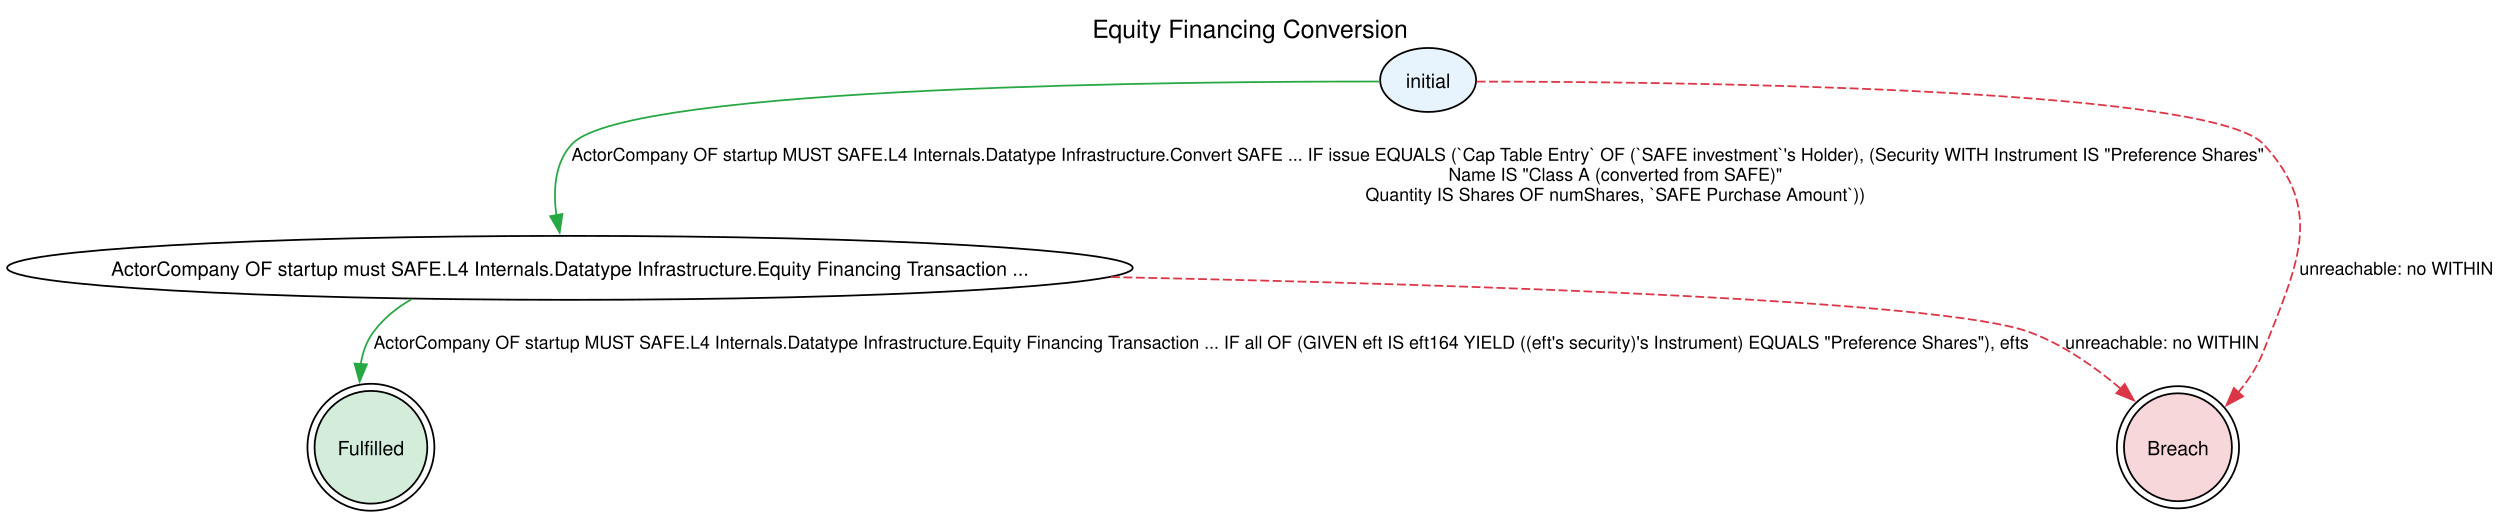
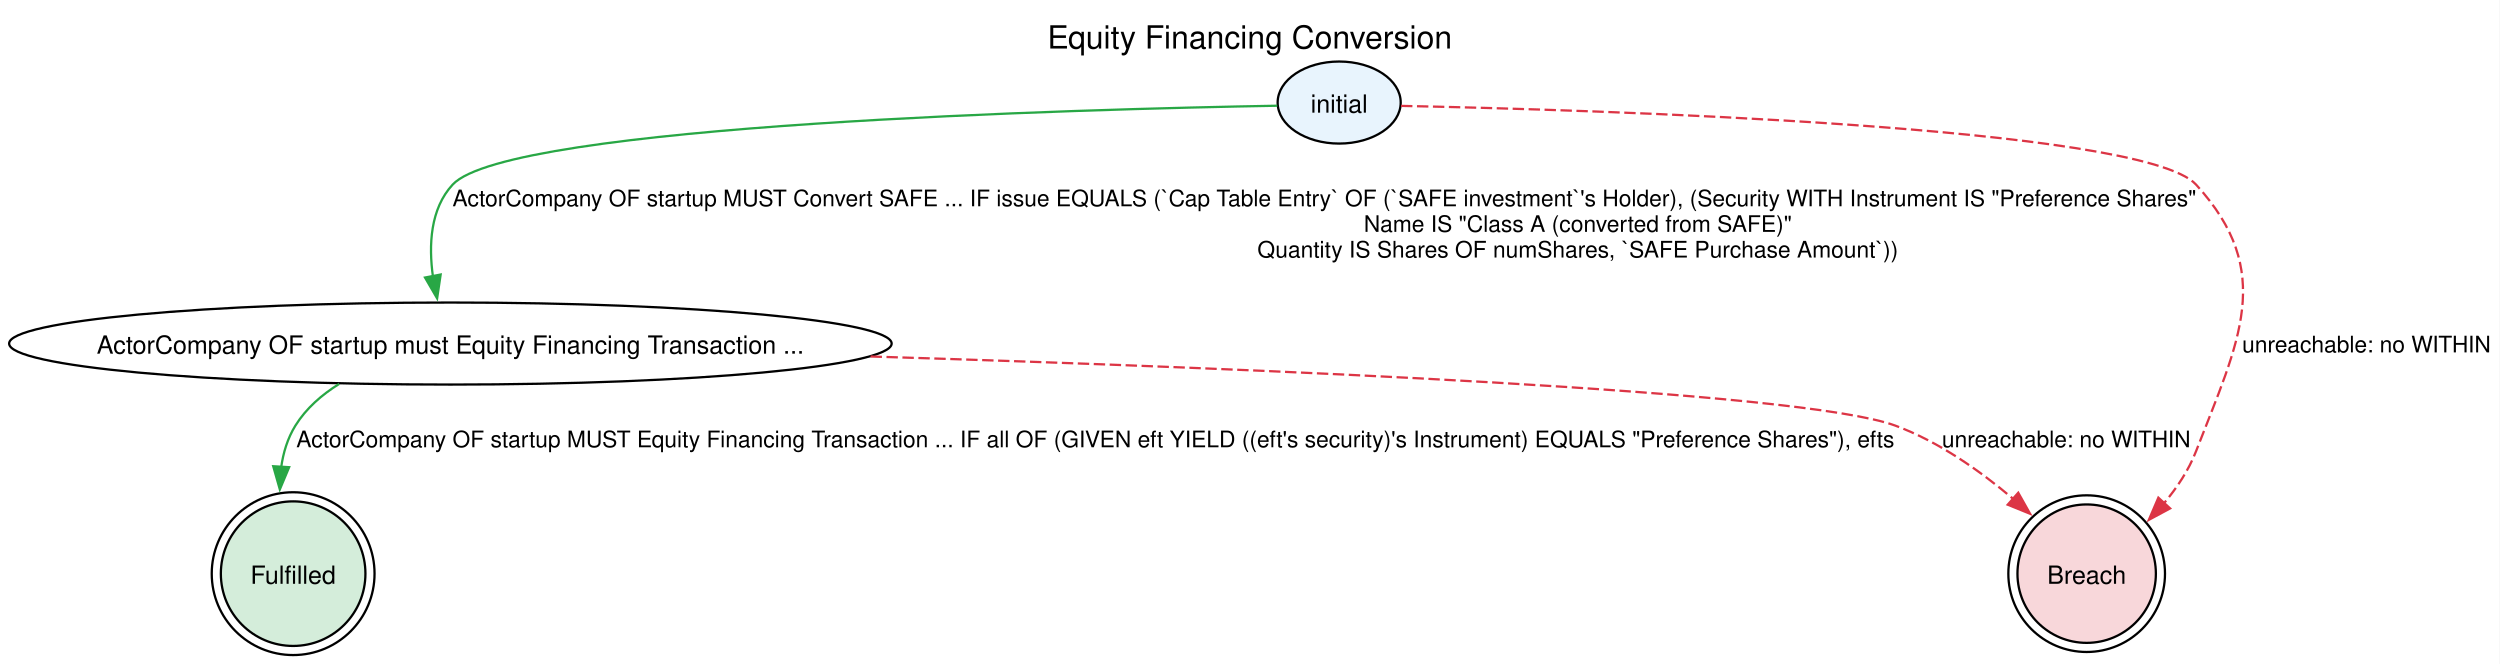
- <svg xmlns="http://www.w3.org/2000/svg" width="1407pt" height="291pt" viewBox="0.00 0.00 1407.00 291.00">
+ <svg xmlns="http://www.w3.org/2000/svg" width="1097pt" height="291pt" viewBox="0.00 0.00 1097.00 291.00">
  <g id="graph0" class="graph" transform="scale(1 1) rotate(0) translate(4 287.44)">
-     <polygon fill="white" stroke="none" points="-4,4 -4,-287.44 1403.05,-287.44 1403.05,4 -4,4" />
-     <text xml:space="preserve" text-anchor="middle" x="699.52" y="-266.14" font-family="Helvetica,sans-Serif" font-size="14.00">Equity Financing Conversion</text>
+     <polygon fill="white" stroke="none" points="-4,4 -4,-287.44 1092.78,-287.44 1092.78,4 -4,4" />
+     <text xml:space="preserve" text-anchor="middle" x="544.39" y="-266.14" font-family="Helvetica,sans-Serif" font-size="14.00">Equity Financing Conversion</text>
    <g id="node1" class="node">
-       <ellipse fill="#e8f4fd" stroke="black" cx="799.75" cy="-242.44" rx="27" ry="18" />
-       <text xml:space="preserve" text-anchor="middle" x="799.75" y="-237.99" font-family="Helvetica,sans-Serif" font-size="11.00">initial</text>
+       <ellipse fill="#e8f4fd" stroke="black" cx="583.63" cy="-242.44" rx="27" ry="18" />
+       <text xml:space="preserve" text-anchor="middle" x="583.63" y="-237.99" font-family="Helvetica,sans-Serif" font-size="11.00">initial</text>
    </g>
    <g id="node2" class="node">
-       <ellipse fill="#ffffff" stroke="black" cx="316.75" cy="-136.69" rx="316.75" ry="18" />
-       <text xml:space="preserve" text-anchor="middle" x="316.75" y="-132.24" font-family="Helvetica,sans-Serif" font-size="11.00">ActorCompany OF startup must SAFE.L4 Internals.Datatype Infrastructure.Equity Financing Transaction ...</text>
+       <ellipse fill="#ffffff" stroke="black" cx="193.63" cy="-136.69" rx="193.63" ry="18" />
+       <text xml:space="preserve" text-anchor="middle" x="193.63" y="-132.24" font-family="Helvetica,sans-Serif" font-size="11.00">ActorCompany OF startup must Equity Financing Transaction ...</text>
    </g>
    <g id="edge1" class="edge">
-       <path fill="none" stroke="#28a745" d="M772.47,-241.55C675.18,-241.66 349.36,-239.55 318,-206.44 308.06,-195.95 307.25,-180 309.15,-166.1" />
-       <polygon fill="#28a745" stroke="#28a745" points="312.53,-167.04 310.96,-156.56 305.66,-165.74 312.53,-167.04" />
-       <text xml:space="preserve" text-anchor="middle" x="793.88" y="-196.94" font-family="Helvetica,sans-Serif" font-size="10.00">ActorCompany OF startup MUST SAFE.L4 Internals.Datatype Infrastructure.Convert SAFE ... IF issue EQUALS (`Cap Table Entry` OF (`SAFE investment`'s Holder), (Security WITH Instrument IS "Preference Shares"</text>
-       <text xml:space="preserve" text-anchor="middle" x="793.88" y="-185.69" font-family="Helvetica,sans-Serif" font-size="10.00">                                                                                Name IS "Class A (converted from SAFE)"</text>
-       <text xml:space="preserve" text-anchor="middle" x="793.88" y="-174.44" font-family="Helvetica,sans-Serif" font-size="10.00">                                                                                Quantity IS Shares OF numShares, `SAFE Purchase Amount`))</text>
+       <path fill="none" stroke="#28a745" d="M556.47,-241.05C472.17,-239.56 219.18,-232.91 194.63,-206.44 184.8,-195.84 184.05,-179.89 185.98,-166.02" />
+       <polygon fill="#28a745" stroke="#28a745" points="189.36,-166.98 187.81,-156.5 182.49,-165.66 189.36,-166.98" />
+       <text xml:space="preserve" text-anchor="middle" x="577.13" y="-196.94" font-family="Helvetica,sans-Serif" font-size="10.00">ActorCompany OF startup MUST Convert SAFE ... IF issue EQUALS (`Cap Table Entry` OF (`SAFE investment`'s Holder), (Security WITH Instrument IS "Preference Shares"</text>
+       <text xml:space="preserve" text-anchor="middle" x="577.13" y="-185.69" font-family="Helvetica,sans-Serif" font-size="10.00">                                                                                Name IS "Class A (converted from SAFE)"</text>
+       <text xml:space="preserve" text-anchor="middle" x="577.13" y="-174.44" font-family="Helvetica,sans-Serif" font-size="10.00">                                                                                Quantity IS Shares OF numShares, `SAFE Purchase Amount`))</text>
    </g>
    <g id="node4" class="node">
-       <ellipse fill="#f8d7da" stroke="black" cx="1221.75" cy="-35.72" rx="30.37" ry="30.37" />
-       <ellipse fill="none" stroke="black" cx="1221.75" cy="-35.72" rx="34.37" ry="34.37" />
-       <text xml:space="preserve" text-anchor="middle" x="1221.75" y="-31.27" font-family="Helvetica,sans-Serif" font-size="11.00">Breach</text>
+       <ellipse fill="#f8d7da" stroke="black" cx="911.63" cy="-35.72" rx="30.37" ry="30.37" />
+       <ellipse fill="none" stroke="black" cx="911.63" cy="-35.72" rx="34.37" ry="34.37" />
+       <text xml:space="preserve" text-anchor="middle" x="911.63" y="-31.27" font-family="Helvetica,sans-Serif" font-size="11.00">Breach</text>
    </g>
    <g id="edge2" class="edge">
-       <path fill="none" stroke="#dc3545" stroke-dasharray="5,2" d="M827.05,-241.52C922.85,-241.5 1239.55,-238.97 1269.75,-206.44 1305.13,-168.33 1288.52,-137.94 1269.75,-89.44 1266.55,-81.16 1261.37,-73.38 1255.58,-66.48" />
-       <polygon fill="#dc3545" stroke="#dc3545" points="1258.38,-64.35 1249.04,-59.34 1253.22,-69.07 1258.38,-64.35" />
-       <text xml:space="preserve" text-anchor="middle" x="1344.67" y="-132.82" font-family="Helvetica,sans-Serif" font-size="10.00">unreachable: no WITHIN</text>
+       <path fill="none" stroke="#dc3545" stroke-dasharray="5,2" d="M610.77,-240.98C693.16,-239.29 936.2,-232.15 959.63,-206.44 994.65,-168.01 978.4,-137.94 959.63,-89.44 956.43,-81.16 951.25,-73.38 945.46,-66.48" />
+       <polygon fill="#dc3545" stroke="#dc3545" points="948.25,-64.35 938.92,-59.34 943.09,-69.07 948.25,-64.35" />
+       <text xml:space="preserve" text-anchor="middle" x="1034.41" y="-132.82" font-family="Helvetica,sans-Serif" font-size="10.00">unreachable: no WITHIN</text>
    </g>
    <g id="node3" class="node">
-       <ellipse fill="#d4edda" stroke="black" cx="204.75" cy="-35.72" rx="31.72" ry="31.72" />
-       <ellipse fill="none" stroke="black" cx="204.75" cy="-35.72" rx="35.72" ry="35.72" />
-       <text xml:space="preserve" text-anchor="middle" x="204.75" y="-31.27" font-family="Helvetica,sans-Serif" font-size="11.00">Fulfilled</text>
+       <ellipse fill="#d4edda" stroke="black" cx="124.63" cy="-35.72" rx="31.72" ry="31.72" />
+       <ellipse fill="none" stroke="black" cx="124.63" cy="-35.72" rx="35.72" ry="35.72" />
+       <text xml:space="preserve" text-anchor="middle" x="124.63" y="-31.27" font-family="Helvetica,sans-Serif" font-size="11.00">Fulfilled</text>
    </g>
    <g id="edge3" class="edge">
-       <path fill="none" stroke="#28a745" d="M227.67,-119.07C219.4,-114.35 211.99,-108.34 206.25,-100.69 202.24,-95.34 200.03,-88.97 199,-82.35" />
-       <polygon fill="#28a745" stroke="#28a745" points="202.51,-82.38 198.37,-72.63 195.52,-82.83 202.51,-82.38" />
-       <text xml:space="preserve" text-anchor="middle" x="672" y="-91.19" font-family="Helvetica,sans-Serif" font-size="10.00">ActorCompany OF startup MUST SAFE.L4 Internals.Datatype Infrastructure.Equity Financing Transaction ... IF all OF (GIVEN eft IS eft164 YIELD ((eft's security)'s Instrument) EQUALS "Preference Shares"), efts</text>
+       <path fill="none" stroke="#28a745" d="M144.84,-118.99C137.22,-114.25 130.32,-108.25 125.63,-100.69 122.18,-95.13 120.26,-88.74 119.36,-82.19" />
+       <polygon fill="#28a745" stroke="#28a745" points="122.88,-82.44 118.79,-72.67 115.89,-82.86 122.88,-82.44" />
+       <text xml:space="preserve" text-anchor="middle" x="476.63" y="-91.19" font-family="Helvetica,sans-Serif" font-size="10.00">ActorCompany OF startup MUST Equity Financing Transaction ... IF all OF (GIVEN eft YIELD ((eft's security)'s Instrument) EQUALS "Preference Shares"), efts</text>
    </g>
    <g id="edge4" class="edge">
-       <path fill="none" stroke="#dc3545" stroke-dasharray="5,2" d="M621.29,-131.51C834.4,-127.08 1089.33,-118.19 1137.75,-100.69 1156.74,-93.83 1174.94,-81.03 1189.51,-68.67" />
-       <polygon fill="#dc3545" stroke="#dc3545" points="1191.78,-71.34 1196.96,-62.1 1187.15,-66.09 1191.78,-71.34" />
-       <text xml:space="preserve" text-anchor="middle" x="1212.84" y="-91.19" font-family="Helvetica,sans-Serif" font-size="10.00">unreachable: no WITHIN</text>
+       <path fill="none" stroke="#dc3545" stroke-dasharray="5,2" d="M377.99,-131.01C550.05,-125.75 786.35,-115.9 827.63,-100.69 846.58,-93.71 864.77,-80.9 879.35,-68.56" />
+       <polygon fill="#dc3545" stroke="#dc3545" points="881.61,-71.23 886.8,-62 876.98,-65.98 881.61,-71.23" />
+       <text xml:space="preserve" text-anchor="middle" x="902.68" y="-91.19" font-family="Helvetica,sans-Serif" font-size="10.00">unreachable: no WITHIN</text>
    </g>
  </g>
</svg>
